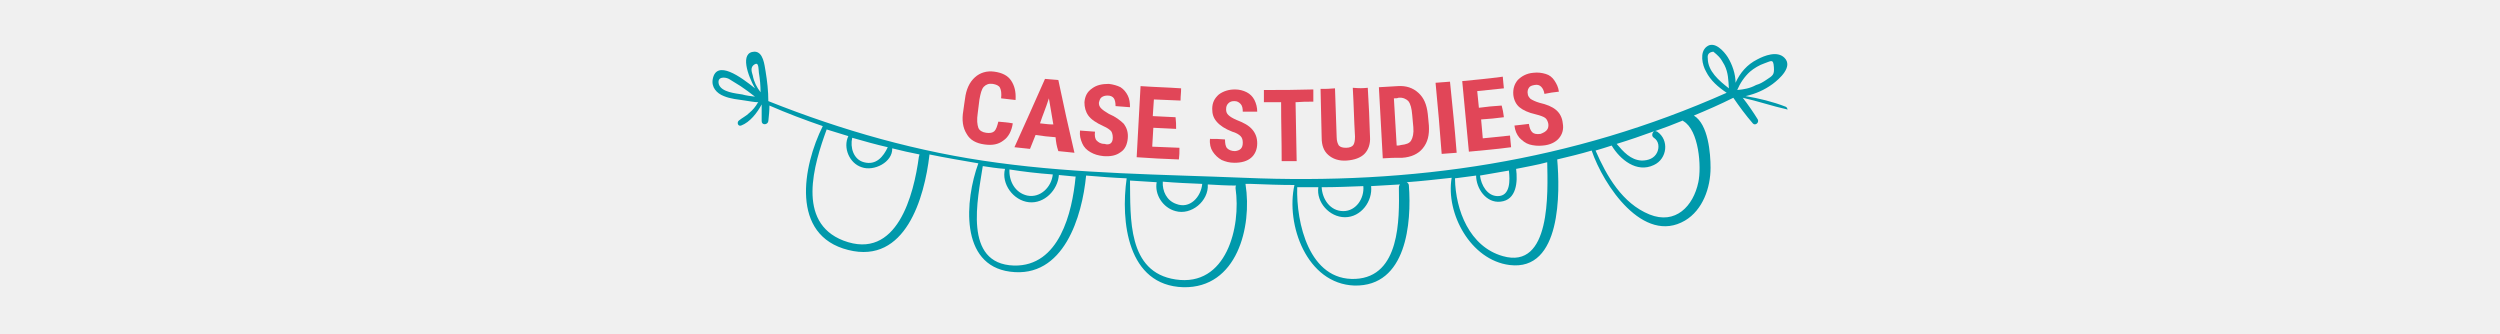
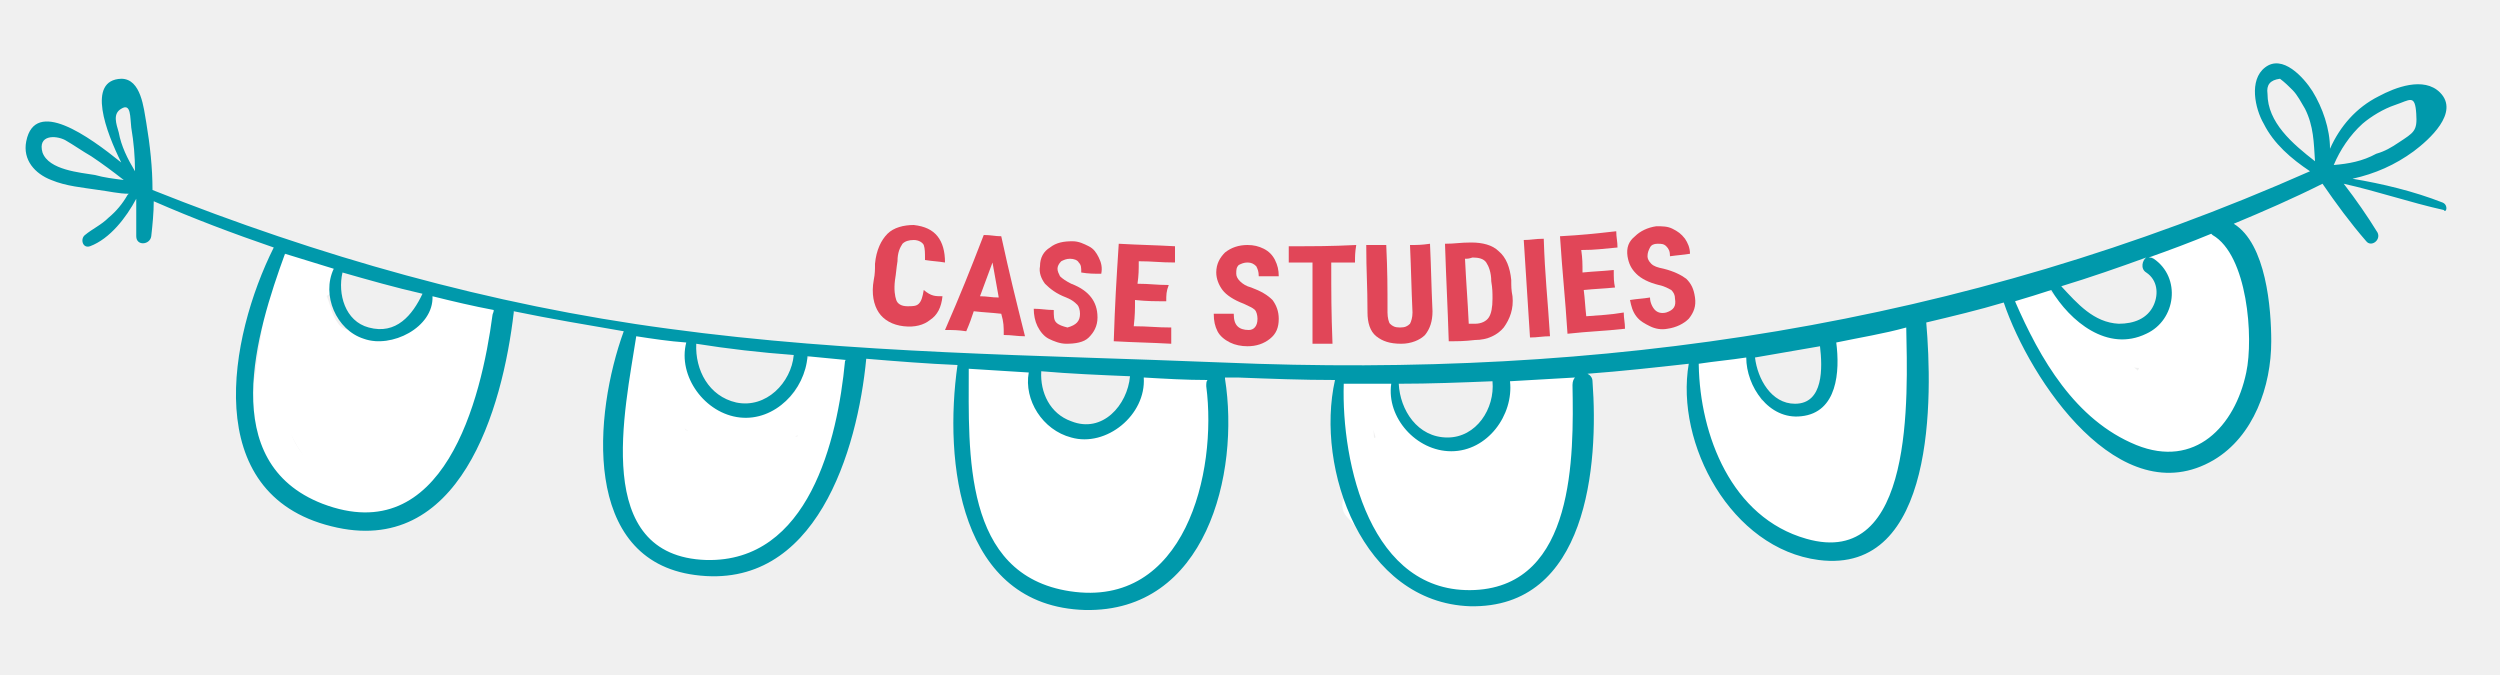
- <svg xmlns="http://www.w3.org/2000/svg" version="1.1" id="Layer_1" x="0px" y="0px" viewBox="0 0 450 60" style="enable-background:new 0 0 450 60;" xml:space="preserve">
+ <svg xmlns="http://www.w3.org/2000/svg" version="1.1" x="0px" y="0px" viewBox="0 0 200 54" style="enable-background:new 0 0 200 54;" xml:space="preserve">
  <style type="text/css">
- 	.st0{fill:#0099AB;}
- 	.st1{fill:#E14658;}
+ 	.st0{display:none;}
+ 	.st1{display:inline;fill:#D1D3D4;}
+ 	.st2{fill:#FFFFFF;}
+ 	.st3{fill:#0099AB;}
+ 	.st4{fill:#E14658;}
</style>
-   <path class="st0" d="M321.4,19.2c-2.3-0.9-4.8-1.5-7.2-1.9c1.8-0.4,3.4-1.1,4.9-2.2c1.2-0.9,3.7-3.1,2.1-4.7  c-1.3-1.3-3.6-0.4-4.9,0.3c-1.8,0.9-3.1,2.4-3.9,4.2c0-1.6-0.6-3.3-1.4-4.6c-0.7-1.1-2.4-3-3.8-1.9c-1.3,1-0.8,3.3-0.1,4.5  c0.8,1.6,2.2,2.8,3.7,3.8c-27.9,12.4-56.5,16.6-86.9,15.3c-14.7-0.6-29.6-0.7-44.3-2.7c-14.3-1.9-28-5.8-41.3-11.1  c0-1.8-0.2-3.6-0.5-5.4c-0.2-1.1-0.4-3.5-2-3.5c-2.7,0.1-1.2,4.3,0.1,6.6c-2.6-2.1-6.9-5.2-7.6-1.7c-0.3,1.5,0.7,2.6,2,3.1  c1.2,0.5,2.5,0.6,3.8,0.8c0.8,0.1,1.6,0.3,2.4,0.3c0,0-0.1,0.1-0.1,0.1c-0.4,0.7-0.9,1.3-1.5,1.8c-0.6,0.6-1.3,0.9-1.9,1.4  c-0.4,0.3-0.2,1.1,0.4,0.9c1.6-0.6,2.9-2.3,3.7-3.8c0,0,0-0.1,0-0.1c0,1,0,2.1,0,3.1c0,0.8,1.1,0.7,1.2,0c0.1-0.9,0.2-1.9,0.2-2.8  c3.2,1.4,6.4,2.6,9.6,3.7c-3.6,7.2-5.9,19.7,4.6,22.3c10.3,2.6,13.7-9.4,14.6-17.1c0,0,0,0,0-0.1c2.9,0.6,5.9,1.1,8.8,1.6  c-2.4,6.6-3.4,18.3,5.7,19.5c9.7,1.3,13-10,13.7-17.3c2.4,0.2,4.9,0.4,7.3,0.5c-1.1,7.7,0.1,19.3,10.2,19.6  c9.7,0.2,12.4-10.9,11.2-18.5c0,0,0,0,0-0.1c0.3,0,0.7,0,1,0c2.6,0.1,5.2,0.2,7.8,0.2c-1.6,7.1,2.2,17.8,10.8,18.1  c9.4,0.2,10.3-11.3,9.8-18c0-0.3-0.2-0.5-0.4-0.6c2.7-0.2,5.4-0.5,8.1-0.8c-1.1,6.4,3.4,14.8,10.4,15.7c9.4,1.2,9.1-13.2,8.6-19  c0,0,0,0,0,0c2.1-0.5,4.2-1,6.2-1.6c2.1,6.2,9.3,17,16.8,12.6c3.2-1.9,4.6-5.9,4.6-9.5c0-2.6-0.4-7.8-3-9.4c2.4-1,4.7-2,7.1-3.2  c0,0,0,0,0,0c1.1,1.6,2.2,3.1,3.5,4.6c0.4,0.5,1.2-0.1,0.9-0.7c-0.8-1.3-1.7-2.6-2.7-3.9c2.7,0.6,5.3,1.5,8,2.1  C321.7,20.1,321.9,19.4,321.4,19.2z M133.6,17c-1.2-0.2-3.7-0.4-4.2-1.8c-0.4-1.4,1-1.4,1.8-1c0.7,0.4,1.4,0.9,2.1,1.3  c0.9,0.6,1.7,1.2,2.6,1.9C135.1,17.3,134.3,17.2,133.6,17z M135.5,13.6c-0.2-0.7-0.5-1.5,0.3-2c0.8-0.5,0.7,0.7,0.8,1.5  c0.2,1.2,0.3,2.3,0.3,3.5C136.2,15.7,135.7,14.7,135.5,13.6z M153.4,24.8c2.1,0.6,4.2,1.2,6.4,1.7c-0.8,1.7-2.1,3.3-4.3,2.7  C153.6,28.7,153,26.5,153.4,24.8z M165.4,28.2c-0.9,6.8-3.9,18.8-13.6,15.1c-8.5-3.3-5.3-13.7-3-20c1.3,0.4,2.6,0.8,3.9,1.2  c-1,2.1,0.2,4.9,2.4,5.6c2.2,0.8,5.6-0.9,5.5-3.4c1.6,0.4,3.3,0.8,4.9,1.1C165.5,28,165.4,28.1,165.4,28.2z M189.5,31.4  c-0.2,2.2-2.2,4.3-4.6,3.8c-2.2-0.5-3.3-2.6-3.2-4.7C184.2,30.9,186.8,31.2,189.5,31.4z M193.6,31.9c-0.6,6.3-2.9,16.1-11.1,15.9  c-9.2-0.3-6.5-12-5.6-17.9c1.3,0.2,2.6,0.4,4,0.5c-0.7,2.7,1.5,5.7,4.3,6c2.8,0.3,5.2-2.2,5.4-4.9c1,0.1,2.1,0.2,3.1,0.3  C193.6,31.8,193.6,31.9,193.6,31.9z M216.4,33.1c-0.2,2.3-2.2,4.6-4.7,3.6c-1.7-0.6-2.5-2.3-2.4-4C211.6,32.9,214,33,216.4,33.1z   M211.6,50.3c-8.7-1.3-8.1-11.1-8.2-17.8c1.6,0.1,3.2,0.2,4.8,0.3c-0.4,2.2,1.1,4.6,3.4,5.2c2.8,0.8,6-1.8,5.8-4.8  c1.7,0.1,3.4,0.2,5.1,0.2c-0.1,0.1-0.1,0.3-0.1,0.5C223.4,40.8,220.8,51.7,211.6,50.3z M245.4,33.5c0.2,2.2-1.3,4.5-3.6,4.5  c-2.4,0-3.8-2.2-3.9-4.3C240.4,33.7,242.9,33.6,245.4,33.5z M244,50.2c-8.4,0.4-10.7-10.2-10.5-16.5c1.3,0,2.5,0,3.8,0  c-0.4,2.7,2,5.4,4.8,5.4c2.9,0,5-2.9,4.7-5.6c1.7-0.1,3.5-0.2,5.2-0.3c-0.1,0.1-0.2,0.3-0.2,0.6C251.9,39.5,252,49.8,244,50.2z   M271.6,30.7c0.2,1.7,0.3,4.6-2,4.6c-1.9,0-3-2-3.2-3.7C268.1,31.3,269.9,31,271.6,30.7z M270.5,46.1c-6-1.7-8.5-8.3-8.6-13.9  c0,0,0-0.1,0-0.1c1.3-0.2,2.5-0.3,3.8-0.5c0,2.3,1.8,5,4.4,4.7c2.9-0.3,3.1-3.6,2.8-5.9c1.9-0.4,3.8-0.7,5.6-1.2  C278.6,34.6,279.2,48.6,270.5,46.1z M297.7,24.8c0.9,0.6,1,1.7,0.6,2.6c-0.5,1.1-1.6,1.5-2.8,1.5c-2-0.1-3.3-1.6-4.5-3  c2.3-0.7,4.6-1.5,6.8-2.3C297.4,23.8,297.2,24.5,297.7,24.8z M305.7,32.8c-0.9,4.3-4.1,7.7-8.8,5.8c-4.9-2-7.7-6.9-9.7-11.5  c1-0.3,2-0.6,2.9-0.9c1.5,2.5,4.5,5,7.6,3.5c2.4-1.1,2.8-4.5,0.6-6c-0.2-0.1-0.3-0.1-0.4-0.1c1.7-0.6,3.3-1.2,5-1.9  c0,0,0.1,0.1,0.1,0.1C305.8,23.4,306.3,30,305.7,32.8z M307.4,10.5c-0.1-0.7,0.2-1.1,1-1.2c0.4,0.3,0.7,0.6,1,0.9  c0.4,0.4,0.7,1,1,1.5c0.7,1.4,0.7,2.7,0.8,4.2C309.4,14.5,307.4,12.8,307.4,10.5z M312.7,16.2c0.5-1.2,1.3-2.4,2.3-3.3  c0.7-0.6,1.7-1.2,2.6-1.5c1.2-0.4,1.6-0.9,1.7,0.7c0.1,1.4-0.2,1.5-1.4,2.3c-0.6,0.4-1.1,0.7-1.8,0.9  C315,15.9,313.9,16.1,312.7,16.2z" />
-   <g>
-     <g>
-       <path class="st1" d="M182.3,22.2c-0.2,1.4-0.8,2.5-1.7,3.1c-0.9,0.7-2,0.9-3.4,0.7c-1.5-0.2-2.6-0.8-3.2-1.9    c-0.7-1.1-0.9-2.5-0.6-4.2c0.1-0.9,0.2-1.3,0.3-2.1c0.2-1.7,0.8-3,1.8-3.9c0.9-0.8,2.1-1.2,3.5-1c1.4,0.2,2.4,0.7,3,1.6    c0.6,0.9,0.9,2,0.8,3.5c-1-0.1-1.6-0.2-2.6-0.3c0.1-0.9,0-1.5-0.2-1.9c-0.2-0.4-0.7-0.6-1.3-0.7c-0.7-0.1-1.2,0.1-1.6,0.5    c-0.4,0.4-0.6,1.2-0.8,2.3c-0.1,1-0.2,1.4-0.3,2.4c-0.2,1.3-0.1,2.1,0.1,2.7c0.2,0.5,0.7,0.8,1.4,0.9c0.7,0.1,1.2,0,1.5-0.3    c0.3-0.3,0.5-0.9,0.7-1.7C180.7,22,181.2,22,182.3,22.2z" />
-       <path class="st1" d="M190,24.7c-1.4-0.1-2.2-0.2-3.6-0.4c-0.4,1-0.6,1.5-1,2.5c-1.1-0.1-1.7-0.2-2.8-0.3c2.2-4.9,3.3-7.3,5.5-12.3    c0.9,0.1,1.4,0.1,2.4,0.2c1.1,5.3,1.7,7.9,2.9,13.1c-1.1-0.1-1.7-0.2-2.9-0.3C190.2,26.3,190.1,25.7,190,24.7z M187.2,22.2    c1,0.1,1.5,0.2,2.4,0.2c-0.3-1.9-0.5-2.8-0.8-4.7C188.2,19.6,187.8,20.4,187.2,22.2z" />
-       <path class="st1" d="M200.3,24.8c0-0.5-0.1-0.9-0.3-1.2c-0.3-0.3-0.7-0.6-1.4-0.9c-1.3-0.6-2.2-1.2-2.7-1.9    c-0.5-0.7-0.7-1.5-0.7-2.4c0.1-1.1,0.5-1.9,1.4-2.5c0.8-0.6,1.8-0.8,3-0.8c0.8,0.1,1.5,0.3,2.1,0.6c0.6,0.4,1,0.9,1.3,1.5    c0.3,0.6,0.4,1.3,0.4,2.1c-1-0.1-1.6-0.1-2.6-0.2c0-0.6-0.1-1.1-0.3-1.4c-0.2-0.3-0.6-0.5-1.1-0.5c-0.5,0-0.8,0.1-1.1,0.3    c-0.3,0.2-0.4,0.6-0.5,1c0,0.4,0.1,0.7,0.4,1c0.3,0.3,0.7,0.6,1.4,1c1.2,0.5,2.1,1.2,2.7,1.8c0.5,0.7,0.8,1.5,0.7,2.6    c-0.1,1.1-0.5,2-1.3,2.5c-0.8,0.6-1.8,0.8-3.1,0.7c-0.9-0.1-1.6-0.3-2.3-0.7s-1.2-0.9-1.5-1.6c-0.3-0.7-0.5-1.4-0.4-2.3    c1.1,0.1,1.6,0.1,2.7,0.2c-0.1,0.7,0,1.3,0.3,1.6s0.7,0.6,1.4,0.6C199.8,26.2,200.3,25.7,200.3,24.8z" />
-       <path class="st1" d="M211.7,23.2c-1.6-0.1-2.5-0.1-4.1-0.2c-0.1,1.4-0.1,2-0.2,3.4c2,0.1,2.9,0.1,4.9,0.2c0,0.9,0,1.3-0.1,2.1    c-3-0.1-4.6-0.2-7.6-0.4c0.3-5.1,0.4-7.7,0.7-12.8c2.9,0.2,4.4,0.2,7.3,0.4c0,0.9-0.1,1.3-0.1,2.2c-1.9-0.1-2.9-0.1-4.8-0.2    c-0.1,1.2-0.1,1.8-0.2,3c1.6,0.1,2.5,0.1,4.1,0.2C211.7,22,211.7,22.4,211.7,23.2z" />
-       <path class="st1" d="M223.7,25.7c0-0.5-0.1-0.9-0.4-1.2c-0.3-0.3-0.8-0.6-1.5-0.8c-1.3-0.5-2.2-1.1-2.8-1.8    c-0.6-0.7-0.8-1.4-0.8-2.3c0-1.1,0.4-1.9,1.2-2.6c0.8-0.6,1.8-0.9,2.9-0.9c0.8,0,1.5,0.2,2.1,0.5c0.6,0.3,1.1,0.8,1.4,1.4    c0.3,0.6,0.5,1.3,0.5,2.1c-1,0-1.6,0-2.6,0c0-0.6-0.1-1.1-0.4-1.4c-0.3-0.3-0.6-0.5-1.1-0.5c-0.5,0-0.8,0.1-1.1,0.4    c-0.3,0.3-0.4,0.6-0.4,1.1c0,0.4,0.1,0.7,0.4,1c0.3,0.3,0.8,0.6,1.5,0.9c1.3,0.5,2.2,1,2.8,1.7c0.6,0.7,0.9,1.5,0.9,2.5    c0,1.1-0.4,2-1.1,2.6c-0.7,0.6-1.7,0.9-3,0.9c-0.9,0-1.6-0.2-2.3-0.5c-0.7-0.4-1.2-0.9-1.6-1.5c-0.4-0.6-0.6-1.4-0.5-2.3    c1.1,0,1.6,0,2.7,0.1c0,0.7,0.1,1.3,0.4,1.6c0.3,0.3,0.8,0.5,1.4,0.5C223.2,27.1,223.7,26.7,223.7,25.7z" />
-       <path class="st1" d="M236.4,18.3c-1.3,0-1.9,0-3.2,0.1c0.1,4.3,0.1,6.4,0.2,10.6c-1.1,0-1.6,0-2.7,0c0-4.3-0.1-6.4-0.1-10.6    c-1.3,0-1.9,0-3.1,0c0-0.9,0-1.3,0-2.2c3.6,0,5.3,0,8.9-0.1C236.4,17,236.4,17.5,236.4,18.3z" />
-       <path class="st1" d="M246.2,15.8c0.2,3.5,0.3,5.3,0.4,8.8c0.1,1.3-0.3,2.4-1,3.1s-1.8,1.1-3.2,1.2c-1.4,0.1-2.5-0.3-3.3-1    c-0.8-0.7-1.2-1.7-1.2-3.1c-0.1-3.5-0.1-5.3-0.2-8.8c1,0,1.6,0,2.6-0.1c0.1,3.5,0.2,5.3,0.3,8.8c0,0.7,0.2,1.2,0.4,1.5    c0.3,0.3,0.7,0.4,1.3,0.4c0.6,0,1.1-0.2,1.3-0.5c0.2-0.3,0.3-0.8,0.3-1.5c-0.2-3.5-0.2-5.3-0.4-8.8    C244.7,15.9,245.2,15.9,246.2,15.8z" />
-       <path class="st1" d="M248.9,28.5c-0.3-5.1-0.4-7.7-0.7-12.8c1.4-0.1,2-0.1,3.4-0.2c1.5-0.1,2.7,0.3,3.7,1.2c1,0.9,1.5,2.1,1.7,3.8    c0.1,0.8,0.1,1.2,0.2,2.1c0.1,1.7-0.2,3-1.1,4.1c-0.8,1-2.1,1.6-3.7,1.7C251,28.4,250.3,28.4,248.9,28.5z M250.9,17.7    c0.2,3.4,0.3,5.1,0.5,8.5c0.3,0,0.5,0,0.8-0.1c0.9-0.1,1.5-0.3,1.8-0.8c0.3-0.5,0.5-1.3,0.4-2.4c-0.1-0.9-0.1-1.3-0.2-2.2    c-0.1-1.2-0.3-2-0.7-2.5c-0.4-0.4-1-0.7-1.8-0.6C251.5,17.7,251.3,17.7,250.9,17.7z" />
-       <path class="st1" d="M262.2,27.5c-1.1,0.1-1.6,0.1-2.7,0.2c-0.4-5.1-0.6-7.7-1.1-12.8c1-0.1,1.6-0.1,2.6-0.2    C261.5,19.8,261.8,22.4,262.2,27.5z" />
-       <path class="st1" d="M270.7,21.1c-1.6,0.2-2.5,0.3-4.1,0.4c0.1,1.3,0.2,2,0.3,3.4c2-0.2,2.9-0.3,4.9-0.5c0.1,0.9,0.1,1.3,0.2,2.1    c-3,0.4-4.6,0.5-7.6,0.8c-0.5-5.1-0.7-7.6-1.2-12.7c2.9-0.3,4.4-0.4,7.3-0.8c0.1,0.9,0.1,1.3,0.2,2.1c-1.9,0.2-2.9,0.3-4.8,0.5    c0.1,1.2,0.2,1.8,0.3,3c1.6-0.2,2.4-0.3,4.1-0.4C270.5,19.8,270.6,20.2,270.7,21.1z" />
-       <path class="st1" d="M278.7,22.3c-0.1-0.5-0.3-0.9-0.6-1.1s-0.8-0.4-1.6-0.6c-1.4-0.3-2.4-0.8-3-1.3s-1-1.3-1.1-2.2    c-0.1-1.1,0.2-2,0.8-2.7c0.7-0.7,1.6-1.2,2.8-1.3c0.8-0.1,1.5,0,2.2,0.2c0.7,0.2,1.2,0.6,1.6,1.2s0.7,1.2,0.8,2    c-1,0.1-1.6,0.2-2.6,0.4c-0.1-0.6-0.3-1-0.6-1.3c-0.3-0.3-0.7-0.4-1.2-0.3c-0.5,0.1-0.8,0.2-1,0.5s-0.3,0.7-0.2,1.1    c0,0.3,0.2,0.6,0.5,0.9c0.3,0.2,0.9,0.5,1.6,0.7c1.3,0.3,2.3,0.7,3,1.3c0.7,0.6,1.1,1.4,1.2,2.4c0.2,1.1-0.1,2-0.7,2.7    s-1.6,1.2-2.9,1.3c-0.9,0.1-1.7,0-2.4-0.2s-1.3-0.7-1.8-1.2c-0.5-0.6-0.8-1.3-0.9-2.2c1.1-0.1,1.6-0.2,2.6-0.3    c0.1,0.7,0.3,1.2,0.6,1.5s0.8,0.4,1.5,0.3C278.4,23.7,278.8,23.2,278.7,22.3z" />
+   <g id="Layer_2" class="st0">
+     <rect class="st1" width="200" height="54" />
+   </g>
+   <g id="Layer_3">
+     <g>
+       <g>
+         <path class="st2" d="M25.3,32.2c0.1,0,0.2,0,0.4,0c0.8,0,1.5-0.7,1.5-1.5c0-0.8-0.7-1.5-1.5-1.5c-0.1,0-0.2,0-0.4,0     c-0.8,0-1.5,0.7-1.5,1.5C23.8,31.5,24.5,32.2,25.3,32.2L25.3,32.2z" />
+       </g>
+     </g>
+     <g>
+       <g>
+         <path class="st2" d="M23.1,23.1c0.7,0.1,1.4,0.3,2,0.6c0.7,0.3,1.7-0.3,1.8-1c0.2-0.8-0.3-1.6-1-1.8c-0.7-0.2-1.3-0.4-2-0.6     c-0.8-0.2-1.7,0.2-1.8,1C21.9,22,22.3,22.9,23.1,23.1L23.1,23.1z" />
+       </g>
+     </g>
+     <g>
+       <g>
+         <path class="st2" d="M25.5,23.8c1.9,0,1.9-3,0-3C23.6,20.8,23.6,23.8,25.5,23.8L25.5,23.8z" />
+       </g>
+     </g>
+     <g>
+       <g>
+         <path class="st2" d="M21.1,23.2c0.3,2.7-0.8,5.3-0.7,8c0.1,1.9,3.1,1.9,3,0c-0.1-2.7,1-5.3,0.7-8C23.9,21.3,20.9,21.3,21.1,23.2     L21.1,23.2z" />
+       </g>
+     </g>
+     <g>
+       <g>
+         <path class="st2" d="M23.3,24.7c0.4,0.5,0.4,1.1,0.6,1.6c0.3,0.7,0.6,1.3,1.1,1.8c0.5,0.5,1,0.8,1.6,1.1c0.6,0.2,1.2,0.2,1.8,0.4     c1.8,0.6,2.6-2.3,0.8-2.9c-0.8-0.3-1.7-0.1-2.2-0.9c-0.6-0.8-0.6-1.9-1.2-2.7c-0.5-0.6-1.3-1-2.1-0.5C23.2,23,22.8,24,23.3,24.7     L23.3,24.7z" />
+       </g>
+     </g>
+     <g>
+       <g>
+         <path class="st2" d="M35.3,26.1c-0.2,0-0.3-0.2-0.1,0c0.3,0.3,0,0,0.2,0.1c0.3,0.2,0.5,0.4,0.8,0.6c0.6,0.4,1.3,0.5,2.1,0.6     c0.8,0.1,1.5-0.7,1.5-1.5c0-0.9-0.7-1.4-1.5-1.5c-0.4,0-0.7-0.3-1-0.5c-0.6-0.5-1.2-0.8-2-0.9c-0.8-0.1-1.5,0.8-1.5,1.5     C33.8,25.5,34.5,26,35.3,26.1L35.3,26.1z" />
+       </g>
+     </g>
+     <g>
+       <g>
+         <path class="st2" d="M37.1,25.8c0,2.5-1.5,5.2-2.3,7.5c-0.6,1.8,2.3,2.6,2.9,0.8c0.9-2.6,2.4-5.5,2.4-8.3     C40.1,23.9,37.1,23.9,37.1,25.8L37.1,25.8z" />
+       </g>
+     </g>
+     <g>
+       <g>
+         <path class="st2" d="M34.8,33.9c0,2-2.8,3.8-4.4,4.3c-1.6,0.4-3.1,0.5-4.5-0.4c-3.5-2.2-4-6.5-0.8-9.1c1.5-1.2-0.6-3.3-2.1-2.1     c-5.2,4.2-3.3,11.3,2.1,14.3c4.6,2.6,12.7-1.4,12.8-6.9C37.9,31.9,34.9,31.9,34.8,33.9L34.8,33.9z" />
+       </g>
+     </g>
+     <g>
+       <g>
+         <path class="st2" d="M24.4,29.8c1.2,0.8,2.4,1.7,3.8,2.1c1.5,0.4,3.1,0.2,4.6-0.2c1.9-0.5,1.1-3.4-0.8-2.9     c-2.5,0.6-4.1-0.1-6.2-1.6C24.3,26.1,22.8,28.7,24.4,29.8L24.4,29.8z" />
+       </g>
+     </g>
+     <g>
+       <g>
+         <path class="st2" d="M30.1,30.3c2.4,0,4.3-1.3,6.1-2.8c0.6-0.5,0.5-1.6,0-2.1c-0.6-0.6-1.5-0.5-2.1,0c-1.2,1-2.4,1.9-3.9,1.9     C28.2,27.3,28.2,30.3,30.1,30.3L30.1,30.3z" />
+       </g>
+     </g>
+     <g>
+       <g>
+         <path class="st2" d="M35.3,26c-1.1,1.3-1.5,2.7-2.1,4.2c-0.8,1.9-1.9,3.8-2.8,5.6c-0.9,1.7,1.7,3.2,2.6,1.5     c0.8-1.6,1.7-3.1,2.5-4.7c0.7-1.4,1-3.3,2.1-4.5C38.7,26.6,36.6,24.5,35.3,26L35.3,26z" />
+       </g>
+     </g>
+     <g>
+       <g>
+         <path class="st2" d="M34.2,32.7c-2.5,0.6-4-1.2-6.2-2.2c-1.4-0.6-3.3-1.1-4.7-0.8c-0.7,0.2-1.1,0.8-1.1,1.4     c-0.1,1.5,1.1,3.9,1.9,5.1c0.9,1.5,2.4,2.4,4.1,2.6c3.1,0.3,8.4-3.2,5.8-6.7c-1.3-1.7-2.9-1.1-4.6-0.7c-1.5,0.3-4-1-4.7,1     c-0.6,1.6,0.9,2.5,2.1,3.2c0.8,0.4,1.7,1.2,2.7,1.3c1.1,0.1,2.2-0.4,3.4-0.3c1.9,0.1,1.9-2.9,0-3c-0.9,0-2,0.4-2.9,0.3     c-0.8-0.1-2.3-1-2.8-1.6c0.1,0.4,0.3,0.7,0.4,1.1c0-0.1,0-0.2,0-0.3c-0.1,0.4-0.3,0.7-0.4,1.1c0.1-0.1,0.1-0.2,0.2-0.2     c-0.4,0.1-0.7,0.3-1.1,0.4c1.1,0.1,2.1,0.4,3.2,0.3c0.2,0,1.5-0.4,1.5-0.3c0.7,0.4-0.7,1.2-1,1.3c-1.4,0.6-2.7,0.2-3.5-1.1     c-0.3-0.6-1.3-2.7-1.3-3.3c-0.4,0.5-0.7,1-1.1,1.4c2.1-0.5,4.3,1.8,6.1,2.6c1.6,0.7,3.2,0.8,4.8,0.4C36.8,35.1,36,32.2,34.2,32.7     L34.2,32.7z" />
+       </g>
+     </g>
+     <g>
+       <g>
+         <path class="st2" d="M51.4,29.3c0.7-0.1,1.4,0,2,0c0.8,0.1,1.7-0.2,1.8-1c0.2-0.7-0.2-1.7-1-1.8c-0.9-0.1-1.8-0.2-2.8-0.1     c-0.8,0.1-1.5,0.6-1.5,1.5C49.9,28.5,50.6,29.3,51.4,29.3L51.4,29.3z" />
+       </g>
+     </g>
+     <g>
+       <g>
+         <path class="st2" d="M52.3,28.2c-0.4,4.3,2.1,6.8,6.2,7.6c4,0.8,7.8-1.8,8.5-5.9c-0.7,0.3-1.5,0.6-2.2,0.9     c0.3,0.2,0.6,0.4,0.8,0.6c0.8,0.6,2,0,2.2-0.9c0.1-0.2,0.1-0.4,0.2-0.6c-1-0.1-2-0.3-2.9-0.4c0.1,1.4-0.6,2.9-1,4.2     c-0.3,0.8-0.5,2.7-1.1,3.3c0.8,0.1,1.6,0.2,2.4,0.3c0,0,0-0.1,0-0.1c-0.2,0.7-0.4,1.4-0.5,2.1c0,0,0.1,0,0.1,0     c1.8-0.8,0.2-3.4-1.5-2.6c0,0-0.1,0-0.1,0c-0.8,0.4-0.8,1.4-0.5,2.1c0,0,0,0.1,0,0.1c0.4,0.9,1.7,0.9,2.4,0.3     c1-1.1,1.2-2.8,1.7-4.2c0.6-1.7,1.5-3.6,1.3-5.4c-0.2-1.6-2.4-2.1-2.9-0.4c-0.1,0.2-0.1,0.4-0.2,0.6c0.7-0.3,1.5-0.6,2.2-0.9     c-0.3-0.2-0.6-0.4-0.8-0.6c-0.7-0.5-2.1,0-2.2,0.9c-0.4,2.8-2.8,4.4-5.5,3.6c-0.7-0.2-1.7-0.6-2.3-1c-1.3-0.9-1.1-2.1-1-3.5     C55.5,26.3,52.5,26.3,52.3,28.2L52.3,28.2z" />
+       </g>
+     </g>
+     <g>
+       <g>
+         <path class="st2" d="M62.3,38.1c-0.9,3.5-5.1,6.3-8.2,3.5c-2.7-2.4-2.1-8.3-1.2-11.4c0.6-1.9-2.3-2.6-2.9-0.8     c-1.5,5.1-1.5,13.3,4.3,15.8c4.7,2,9.7-1.7,10.9-6.3C65.7,37,62.8,36.2,62.3,38.1L62.3,38.1z" />
+       </g>
+     </g>
+     <g>
+       <g>
+         <path class="st2" d="M50,30.3c0.4,1.9,1.3,3.6,2.2,5.3c0.9,1.6,3.5,4.7,3.2,6.6c0.9-0.1,1.8-0.2,2.7-0.4     c-0.6-0.8-1.2-1.2-1.9-1.8c-1.3-1-1.8-2.4-1.7-4.1c-0.2,0.4-0.5,0.9-0.7,1.3c0.6-0.4,3.9,0.4,4.5,0.5c1.7,0.1,3.5,0.2,5.2,0.1     c-0.3-0.9-0.5-1.9-0.8-2.8c-1,0.5-1.8,1.3-2.5,2.2c-0.4,0.5-0.7,1.1-1.1,1.7c-0.3,0.4-1.1,1.2-0.9,1.1c0.5,0.1,1,0.3,1.5,0.4     c-0.6-0.5-1-3-1.2-3.7c-0.7,0.6-1.5,1.1-2.2,1.7c0.8,0.4,1.6,0.9,2.5,1.3c1.7,0.9,3.2-1.7,1.5-2.6c-0.8-0.4-1.6-0.9-2.5-1.3     c-1.1-0.6-2.6,0.4-2.2,1.7c0.5,1.6,1,5.9,3.5,5.5c2.4-0.4,3.1-4.2,5.2-5.3c1.3-0.7,0.7-2.8-0.8-2.8c-2.7,0.1-5.4,0-8.1-0.4     c-1.3-0.2-2.9-0.6-3.7,0.8c-0.7,1.2-0.1,3.4,0.4,4.5c0.7,1.9,2.4,2.2,3.5,3.7c0.7,0.9,2.5,1,2.7-0.4c0.4-2.3-0.6-3.9-1.8-5.9     c-1.4-2.4-3-4.8-3.6-7.5C52.5,27.6,49.6,28.4,50,30.3L50,30.3z" />
+       </g>
+     </g>
+     <g>
+       <g>
+         <path class="st2" d="M78.5,31.9c0.8-0.1,1.5,0,2.2,0.1c-0.3-0.3-0.7-0.7-1-1c0.5,2.7,2.9,6,5.8,6.5c1.9,0.3,2.7-2.6,0.8-2.9     c-1.9-0.3-3.3-2.7-3.7-4.4c-0.1-0.5-0.6-1-1-1c-1-0.2-2-0.3-3-0.2C76.5,29,76.5,32,78.5,31.9L78.5,31.9z" />
+       </g>
+     </g>
+     <g>
+       <g>
+         <path class="st2" d="M85.7,37.1c3.8,0.3,7.3-1.8,8-5.6c-0.3,0.3-0.7,0.7-1,1c0.7-0.2,2.1-0.1,2.7,0.1c-0.3-0.3-0.7-0.7-1-1     c0.4,1.4,0,3.4,0,4.8c0,1.9,3,1.9,3,0c0-1.3,0-2.7,0-4c0-0.8,0-1.6-0.5-2.2c-1-1-3.8-0.9-5-0.5c-0.5,0.1-1,0.5-1,1     c-0.5,2.6-2.5,3.6-5.1,3.4C83.8,33.9,83.8,36.9,85.7,37.1L85.7,37.1z" />
+       </g>
+     </g>
+     <g>
+       <g>
+         <path class="st2" d="M94.1,36.5c0.2,4.7-4,10.9-9.2,8.2c-4.1-2.1-5.2-8-4.5-12.2c0.3-1.9-2.6-2.7-2.9-0.8c-1,6,1,15.1,8,16.4     c6.8,1.3,11.9-5.2,11.6-11.6C97.1,34.6,94.1,34.6,94.1,36.5L94.1,36.5z" />
+       </g>
+     </g>
+     <g>
+       <g>
+         <path class="st2" d="M77.5,33.1c3.3,5,4.7,12.5,12,12.2c2.5-0.1,3.4-1.6,4.2-3.7c1-2.7,3.2-6.2,2.3-9.2c-0.2-0.7-0.8-1-1.4-1.1     c-1.5-0.2-2.4,1.4-3.6,2.1c-2.3,1.3-4.8,2.2-7.4,2.5c-1.4,0.1-3.2-0.1-4.1,1.2c-0.9,1.2-0.4,3.5,0.2,4.7c1.2,2.7,5,6,8.1,5.2     c4.1-1,4.8-7.1,5.3-10.5c0.2-1.3-0.9-2.3-2.2-1.7c-1.6,0.7-2.5,2-4.3,2.3c-1.3,0.2-2.7-0.1-4.1,0.2c-0.6,0.2-1.1,0.8-1.1,1.4     c0,2.6,7,5.1,9,3.8c0.4-0.3,0.8-0.8,0.7-1.3c-0.2-1.6-1.6-2.4-3-3c-1.7-0.8-3.3,1.8-1.5,2.6c0.1,0.1,1.5,1,1.5,0.4     c0.2-0.4,0.5-0.9,0.7-1.3c-0.4,0.2-4.5-2.1-4.5-1.2c-0.4,0.5-0.7,1-1.1,1.4c1.7-0.4,3.4,0.1,5.2-0.5c1.6-0.5,2.5-1.7,3.9-2.4     c-0.7-0.6-1.5-1.1-2.2-1.7c-0.2,1.5-0.5,3-0.9,4.5c-0.4,1.6-1.3,3.9-3.5,3.7c-0.9-0.1-4.6-3.9-3.7-4.7c0.6-0.6,2.1-0.3,2.8-0.4     c1.9-0.2,3.7-1,5.5-1.8c1-0.4,2-0.9,2.9-1.5c0.3-0.3,0.7-0.5,1-0.8c0.8-0.7,0.9-0.8,0.3-0.4c-0.5-0.4-1-0.7-1.4-1.1     c0.6,1.8-1.2,4.5-1.8,6.1c-0.8,2.1-1.3,3.6-4,2.9c-2.3-0.7-3.1-3-4-4.9c-0.9-2-2-3.8-3.2-5.6C79,30,76.4,31.5,77.5,33.1     L77.5,33.1z" />
+       </g>
+     </g>
+     <g>
+       <g>
+         <path class="st2" d="M106.9,31.7c-0.1,1.5-0.1,2.9,0.1,4.4c0,0.4,0.7,3.3,0.8,3.2c-0.5,0.6-0.6,1.5,0,2.1     c1.8,1.9,2.6,4.2,5.3,5.1c1.8,0.6,2.6-2.3,0.8-2.9c-1.8-0.6-2.7-3-4-4.4c0,0.7,0,1.4,0,2.1c0.8-1,0.7-1.6,0.5-2.9     c-0.4-2.3-0.7-4.4-0.5-6.8C110,29.8,107,29.8,106.9,31.7L106.9,31.7z" />
+       </g>
+     </g>
+     <g>
+       <g>
+         <path class="st2" d="M113,46.4c2,0.6,4.5,1.3,6.6,0.9c1.9-0.4,2.8-1.9,3.9-3.3c2.7-3.6,3.6-8.5,3.4-13c-0.1-1.9-3.1-1.9-3,0     c0.1,3-0.3,7.2-1.8,9.9c-0.5,0.9-1.5,2.5-2.3,3c-1.6,1.1-4.4,0.1-6-0.4C111.9,42.9,111.1,45.8,113,46.4L113,46.4z" />
+       </g>
+     </g>
+     <g>
+       <g>
+         <path class="st2" d="M121.8,41.6c-0.1,1.3-0.6,2.5-1.5,3.4c-1.3,1.4,0.8,3.6,2.1,2.1c1.4-1.6,2.2-3.4,2.3-5.5     C124.9,39.7,121.9,39.7,121.8,41.6L121.8,41.6z" />
+       </g>
+     </g>
+     <g>
+       <g>
+         <path class="st2" d="M124.1,29.3c-0.9,0-1.8-0.1-2.7,0.1c-0.9,0.2-1.2,0.8-1.3,1.7c-0.1,0.7-0.4,1.1-0.8,1.7     c-0.4,0.7-0.6,1.4-0.6,2.2c-0.1,0.8,0.7,1.5,1.5,1.5c0.9,0,1.4-0.7,1.5-1.5c0.1-0.7,0.5-1.1,0.8-1.7c0.4-0.7,0.5-1.5,0.6-2.3     c-0.1,0.3-0.1,0.5-0.2,0.8c0,0,0-0.1,0.1-0.1c-0.3,0.2-0.6,0.5-0.9,0.7c0.6-0.1,1.5,0,2.1,0C126,32.3,126,29.3,124.1,29.3     L124.1,29.3z" />
+       </g>
+     </g>
+     <g>
+       <g>
+         <path class="st2" d="M119.1,33.7c-0.9,0.7-1.4,1.3-2.5,1.6c-0.8,0.3-2.4,1.1-2.9,0.1c-0.6,0.7-1.1,1.5-1.7,2.2     c0.8,0.2,1.4,0.4,2.1,0.9c0.1-0.9,0.2-1.8,0.4-2.7c-0.5,0.1-1.7-1.3-2.1-1.6c-1.6-1.1-3.1,1.5-1.5,2.6c1.5,1.1,2.3,2.4,4.4,1.9     c1.3-0.3,1.4-2.1,0.4-2.7c-0.9-0.6-1.8-0.9-2.8-1.2c-1.3-0.3-2.3,1-1.7,2.2c1,1.8,2.8,2.3,4.8,1.8c1-0.3,2-0.6,2.9-1     c1-0.4,1.6-1.2,2.4-1.9C122.7,34.6,120.5,32.5,119.1,33.7L119.1,33.7z" />
+       </g>
+     </g>
+     <g>
+       <g>
+         <path class="st2" d="M113,35c-0.2-0.7-0.3-1.5-0.6-2.1c-0.3-0.6-0.6-0.9-0.7-1.6c-0.1-0.8-1.1-1.2-1.8-1c-0.9,0.2-1.2,1-1,1.8     c0.1,0.7,0.4,1.4,0.8,2c0.3,0.5,0.4,1.1,0.5,1.7c0.2,0.8,1.1,1.3,1.8,1C112.8,36.6,113.2,35.8,113,35L113,35z" />
+       </g>
+     </g>
+     <g>
+       <g>
+         <path class="st2" d="M109,36.4c0.3,3.7,2.4,8,6.2,9.2c3.9,1.2,8.3-4.6,9.6-7.7c0.7-1.8,3-8.1-1.4-7.3c-3.1,0.6-6.4,14.4-9.7,7.9     c-0.3,0.7-0.6,1.5-0.9,2.2c0.5-0.1,1.5,0.5,2,0.6c0.7,0.2,1.5,0.2,2.2,0.1c1-0.2,2-0.7,2.5-1.6c0.9-1.9-0.4-3.7-2.4-3.7     c-1.9,0.1-1.9,3.1,0,3c-0.8-0.6-1.7-1-2.7-1.1c-0.2-0.1-0.4-0.2-0.7-0.2c-0.7-0.1-1-0.1-1.7,0c-1,0.2-1.3,1.4-0.9,2.2     c1.2,2.3,3,4.4,5.7,3.3c2.6-1,4.2-3.9,5.4-6.2c0.4-0.7,1-1.5,1.2-2.3c0.7-0.7,0.6-1.2-0.3-1.6c-0.1,0.3-0.2,0.6-0.2,0.9     c-1.1,1.9-1.2,4-2.8,5.7c-1.7,1.8-3.5,3.7-5.7,1.6c-1.4-1.4-2.2-3.2-2.4-5.1C111.8,34.5,108.8,34.5,109,36.4L109,36.4z" />
+       </g>
+     </g>
+     <g>
+       <g>
+         <path class="st2" d="M137.2,29.5c0.3,3,1.2,5.8,4.3,6.9c1.2,0.4,2.4-1.1,1.7-2.2c-0.4-0.6-0.8-1.1-1.3-1.7     c-0.6,0.8-1.2,1.6-1.8,2.4c2.3,1.6,4.4,1.7,6.7,0c2.3-1.6,2.3-4,2.8-6.5c0.3-1.9-2.6-2.7-2.9-0.8c-0.2,1.3-0.2,3.2-0.9,4.2     c-1,1.7-2.7,1.5-4.1,0.5c-1.4-1-3,1.2-1.8,2.4c0.3,0.3,0.6,0.6,0.8,1c0.6-0.7,1.1-1.5,1.7-2.2c-1.6-0.6-1.9-2.5-2.1-4     C140,27.6,137,27.6,137.2,29.5L137.2,29.5z" />
+       </g>
+     </g>
+     <g>
+       <g>
+         <path class="st2" d="M147.8,29.4c1.5-0.2,2.8-0.5,4.2-1.1c-0.6-0.5-1.3-1-1.9-1.4c0.2,2-0.2,4.2-0.3,6.2c0,1.8-0.7,6.6-2.5,7.5     c-2.5,1.4-5.2-1.1-6.3-3c-1.4-2.3-2.1-5.1-2.4-7.8c-0.2-1.9-3.2-1.9-3,0c0.6,6.1,3.3,14.3,10.6,13.9c1.2-0.1,2.8,0.1,3.7-0.7     c1.1-0.9,1.3-3,1.7-4.2c0.5-1.8,1.1-3.7,1.1-5.7c0-2.1,0.5-4.1,0.3-6.2c-0.1-0.9-0.9-1.9-1.9-1.4c-1.2,0.5-2.2,0.8-3.4,1     C146,26.7,145.9,29.7,147.8,29.4L147.8,29.4z" />
+       </g>
+     </g>
+     <g>
+       <g>
+         <path class="st2" d="M138.8,34.2c0.4,1.9,1.2,4.4,2.8,5.7c1.1,0.9,3.7,2.3,5.2,2c1.5-0.3,2.9-2.4,3.4-3.8     c0.4-1.1,0.3-2.2,0.4-3.4c0-1.8,0.2-3.5,0.6-5.3c0.4-1.9-2.2-2.6-2.9-0.8c-0.6,1.4-1.1,2.8-1.7,4.3c-0.3,0.6-0.5,1.3-0.8,1.9     c-0.1,0.3-1,2.8-0.7,2.7c1.8-0.6,1-3.5-0.8-2.9c-3.2,1.1-2.5,5.6,1,4.9c1.5-0.3,2.4-1.5,3-2.9c1-2.4,1.9-4.8,2.8-7.2     c-1-0.3-1.9-0.5-2.9-0.8c-0.3,1.4-0.5,2.9-0.6,4.3c-0.1,1.6,0.2,3.4-0.6,4.8c-0.4,0.8-0.6,0.9-1.3,0.9c-0.5,0-1.4-0.5-1.8-0.8     c-1.4-0.9-1.9-2.9-2.2-4.5C141.2,31.5,138.3,32.3,138.8,34.2L138.8,34.2z" />
+       </g>
+     </g>
+     <g>
+       <g>
+         <path class="st2" d="M161.6,25.6c2.1,2.6,3.3,5.8,6,8c1.5,1.2,3.6-0.9,2.1-2.1c-2.6-2.1-3.8-5.4-6-8     C162.5,22,160.3,24.1,161.6,25.6L161.6,25.6z" />
+       </g>
+     </g>
+     <g>
+       <g>
+         <path class="st2" d="M162.5,28c0.6,2.8,3.8,5.2,6,6.8c1.9,1.4,5.5,2.4,7.8,1.2c2.7-1.4,3.5-5.9,3.9-8.5c0.6-3.9-0.2-5.7-2.2-9     c-0.4-0.6-1.4-1-2.1-0.5c-0.9,0.7-2.1,0.7-3,1.2c-0.4,0.3-0.8,0.8-0.7,1.3c0,0.1,0,0.2,0,0.4c0,0.7,0.5,1.3,1.1,1.4     c0.1,0,0.2,0.1,0.3,0.1c1.9,0.5,2.7-2.4,0.8-2.9c-0.1,0-0.2-0.1-0.3-0.1c0.4,0.5,0.7,1,1.1,1.4c0-0.1,0-0.2,0-0.4     c-0.2,0.4-0.5,0.9-0.7,1.3c0.9-0.5,2-0.5,3-1.2c-0.7-0.2-1.4-0.4-2.1-0.5c1.3,2.1,2.3,3.6,2,6.1c-0.2,1.9-0.5,5.2-2,6.5     c-2.7,2.5-9.5-2.5-10.1-5.5C165,25.3,162.1,26.1,162.5,28L162.5,28z" />
+       </g>
+     </g>
+     <g>
+       <g>
+         <path class="st2" d="M172.7,21.1c0,1.1-0.2,2.4,0.1,3.4c0.1,0.2,0.2,0.4,0.3,0.6c0.2,0.5,0.3,0.3,0.1-0.5c-0.1,0-0.9,1.1-0.9,1.2     c-1.2,1.5,0.9,3.6,2.1,2.1c0.7-0.9,2-2,1.7-3.3c-0.1-0.3-0.2-0.5-0.3-0.8c-0.2-0.4-0.1,0.1-0.1-0.3c-0.1-0.8,0-1.6,0-2.4     C175.7,19.1,172.7,19.1,172.7,21.1L172.7,21.1z" />
+       </g>
+     </g>
+     <g>
+       <g>
+         <path class="st2" d="M162.1,25.5c1.3,1.2,2.7,2.6,4.4,3.2c1.9,0.7,4.1,0.6,6,0.9c1.9,0.2,1.9-2.8,0-3c-1.6-0.2-3.4-0.1-4.8-0.6     c-1.3-0.5-2.5-1.6-3.5-2.5C162.8,22.1,160.7,24.2,162.1,25.5L162.1,25.5z" />
+       </g>
+     </g>
+     <g>
+       <g>
+         <path class="st2" d="M166.8,29.9c1.7,1.7,3.7,3.7,6.3,3.9c2.2,0.2,3.6-1.3,4.7-3.1c0.6-1.1,0.6-2.6,0.8-3.8     c0.2-1.6,0.6-3.4,0.5-5c-0.2-2.4-2.4-2.2-4.2-1.7c-0.8,0.3-1.2,1-1,1.8c0.2,1.2,0.5,2.4,0.7,3.6c0.3,1.9-0.4,2.9-2.3,3.1     c0.4,0.9,0.7,1.7,1.1,2.6c0.6-0.6,1.1-1.3,1.7-1.9c1.3-1.4-0.8-3.5-2.1-2.1c-0.6,0.6-1.2,1.2-1.7,1.9c-0.8,0.9-0.3,2.7,1.1,2.6     c2.1-0.2,4.4-0.7,5.2-2.9c0.8-2.3-0.2-5.2-0.7-7.5c-0.3,0.6-0.7,1.2-1,1.8c0.3-0.1,0.6-0.2,1-0.2c0.7-0.1,0.5-0.1-0.7-0.2     c-0.1,0.1-0.2,2.3-0.2,2.5c-0.1,1.3-0.1,3.1-0.8,4.2c-0.7,1.1-1.3,1.7-2.7,1.1c-1.3-0.6-2.3-1.7-3.3-2.7     C167.6,26.4,165.5,28.5,166.8,29.9L166.8,29.9z" />
+       </g>
+     </g>
+   </g>
+   <g id="Layer_1">
+     <path class="st3" d="M195.4,16.2c-2.3-0.9-4.8-1.5-7.2-1.9c1.8-0.4,3.4-1.1,4.9-2.2c1.2-0.9,3.7-3.1,2.1-4.7   c-1.3-1.3-3.6-0.4-4.9,0.3c-1.8,0.9-3.1,2.4-3.9,4.2c0-1.6-0.6-3.3-1.4-4.6c-0.7-1.1-2.4-3-3.8-1.9c-1.3,1-0.8,3.3-0.1,4.5   c0.8,1.6,2.2,2.8,3.7,3.8C156.8,26.1,128.2,30.3,97.8,29c-14.7-0.6-29.6-0.7-44.3-2.7c-14.3-1.9-28-5.8-41.3-11.1   c0-1.8-0.2-3.6-0.5-5.4c-0.2-1.1-0.4-3.5-2-3.5C6.9,6.4,8.5,10.6,9.7,13c-2.6-2.1-6.9-5.2-7.6-1.7c-0.3,1.5,0.7,2.6,2,3.1   c1.2,0.5,2.5,0.6,3.8,0.8c0.8,0.1,1.6,0.3,2.4,0.3c0,0-0.1,0.1-0.1,0.1c-0.4,0.7-0.9,1.3-1.5,1.8c-0.6,0.6-1.3,0.9-1.9,1.4   c-0.4,0.3-0.2,1.1,0.4,0.9c1.6-0.6,2.9-2.3,3.7-3.8c0,0,0-0.1,0-0.1c0,1,0,2.1,0,3.1c0,0.8,1.1,0.7,1.2,0c0.1-0.9,0.2-1.9,0.2-2.8   c3.2,1.4,6.4,2.6,9.6,3.7c-3.6,7.2-5.9,19.7,4.6,22.3c10.3,2.6,13.7-9.4,14.6-17.1c0,0,0,0,0-0.1c2.9,0.6,5.9,1.1,8.8,1.6   c-2.4,6.6-3.4,18.3,5.7,19.5c9.7,1.3,13-10,13.7-17.3c2.4,0.2,4.9,0.4,7.3,0.5c-1.1,7.7,0.1,19.3,10.2,19.6   c9.7,0.2,12.4-10.9,11.2-18.5c0,0,0,0,0-0.1c0.3,0,0.7,0,1,0c2.6,0.1,5.2,0.2,7.8,0.2c-1.6,7.1,2.2,17.8,10.8,18.1   c9.4,0.2,10.3-11.3,9.8-18c0-0.3-0.2-0.5-0.4-0.6c2.7-0.2,5.4-0.5,8.1-0.8c-1.1,6.4,3.4,14.8,10.4,15.7c9.4,1.2,9.1-13.2,8.6-19   c0,0,0,0,0,0c2.1-0.5,4.2-1,6.2-1.6c2.1,6.2,9.3,17,16.8,12.6c3.2-1.9,4.6-5.9,4.6-9.5c0-2.6-0.4-7.8-3-9.4c2.4-1,4.7-2,7.1-3.2   c0,0,0,0,0,0c1.1,1.6,2.2,3.1,3.5,4.6c0.4,0.5,1.2-0.1,0.9-0.7c-0.8-1.3-1.7-2.6-2.7-3.9c2.7,0.6,5.3,1.5,8,2.1   C195.7,17.1,195.9,16.4,195.4,16.2z M7.6,14c-1.2-0.2-3.7-0.4-4.2-1.8c-0.4-1.4,1-1.4,1.8-1c0.7,0.4,1.4,0.9,2.1,1.3   c0.9,0.6,1.7,1.2,2.6,1.9C9.1,14.3,8.3,14.2,7.6,14z M9.5,10.6C9.3,9.9,9,9.1,9.7,8.7c0.8-0.5,0.7,0.7,0.8,1.5   c0.2,1.2,0.3,2.3,0.3,3.5C10.2,12.7,9.7,11.7,9.5,10.6z M27.4,21.8c2.1,0.6,4.2,1.2,6.4,1.7c-0.8,1.7-2.1,3.3-4.3,2.7   C27.6,25.7,27,23.5,27.4,21.8z M39.4,25.2c-0.9,6.8-3.9,18.8-13.6,15.1c-8.5-3.3-5.3-13.7-3-20c1.3,0.4,2.6,0.8,3.9,1.2   c-1,2.1,0.2,4.9,2.4,5.6c2.2,0.8,5.6-0.9,5.5-3.4c1.6,0.4,3.3,0.8,4.9,1.1C39.5,25,39.4,25.1,39.4,25.2z M63.5,28.4   c-0.2,2.2-2.2,4.3-4.6,3.8c-2.2-0.5-3.3-2.6-3.2-4.7C58.2,27.9,60.8,28.2,63.5,28.4z M67.6,28.9c-0.6,6.3-2.9,16.1-11.1,15.9   c-9.2-0.3-6.5-12-5.6-17.9c1.3,0.2,2.6,0.4,4,0.5c-0.7,2.7,1.5,5.7,4.3,6c2.8,0.3,5.2-2.2,5.4-4.9c1,0.1,2.1,0.2,3.1,0.3   C67.6,28.8,67.6,28.9,67.6,28.9z M90.4,30.1c-0.2,2.3-2.2,4.6-4.7,3.6c-1.7-0.6-2.5-2.3-2.4-4C85.6,29.9,88,30,90.4,30.1z    M85.6,47.3C77,46,77.5,36.2,77.5,29.5c1.6,0.1,3.2,0.2,4.8,0.3c-0.4,2.2,1.1,4.6,3.4,5.2c2.8,0.8,6-1.8,5.8-4.8   c1.7,0.1,3.4,0.2,5.1,0.2c-0.1,0.1-0.1,0.3-0.1,0.5C97.4,37.8,94.8,48.7,85.6,47.3z M119.4,30.5c0.2,2.2-1.3,4.5-3.6,4.5   c-2.4,0-3.8-2.2-3.9-4.3C114.4,30.7,116.9,30.6,119.4,30.5z M118,47.2c-8.4,0.4-10.7-10.2-10.5-16.5c1.3,0,2.5,0,3.8,0   c-0.4,2.7,2,5.4,4.8,5.4c2.9,0,5-2.9,4.7-5.6c1.7-0.1,3.5-0.2,5.2-0.3c-0.1,0.1-0.2,0.3-0.2,0.6C125.9,36.5,126,46.8,118,47.2z    M145.6,27.7c0.2,1.7,0.3,4.6-2,4.6c-1.9,0-3-2-3.2-3.7C142.1,28.3,143.9,28,145.6,27.7z M144.5,43.1c-6-1.7-8.5-8.3-8.6-13.9   c0,0,0-0.1,0-0.1c1.3-0.2,2.5-0.3,3.8-0.5c0,2.3,1.8,5,4.4,4.7c2.9-0.3,3.1-3.6,2.8-5.9c1.9-0.4,3.8-0.7,5.6-1.2   C152.6,31.6,153.2,45.6,144.5,43.1z M171.7,21.8c0.9,0.6,1,1.7,0.6,2.6c-0.5,1.1-1.6,1.5-2.8,1.5c-2-0.1-3.3-1.6-4.6-3   c2.3-0.7,4.6-1.5,6.8-2.3C171.4,20.8,171.2,21.5,171.7,21.8z M179.7,29.8c-0.9,4.3-4.1,7.7-8.8,5.8c-4.9-2-7.7-6.9-9.7-11.5   c1-0.3,2-0.6,2.9-0.9c1.5,2.5,4.5,5,7.6,3.5c2.4-1.1,2.8-4.5,0.6-6c-0.2-0.1-0.3-0.1-0.4-0.1c1.7-0.6,3.3-1.2,5-1.9   c0,0,0.1,0.1,0.1,0.1C179.8,20.4,180.3,27,179.7,29.8z M181.4,7.5c-0.1-0.7,0.2-1.1,1-1.2c0.4,0.3,0.7,0.6,1,0.9   c0.4,0.4,0.7,1,1,1.5c0.7,1.4,0.7,2.7,0.8,4.2C183.4,11.5,181.4,9.8,181.4,7.5z M186.7,13.2c0.5-1.2,1.3-2.4,2.3-3.3   c0.7-0.6,1.7-1.2,2.6-1.5c1.2-0.4,1.6-0.9,1.7,0.7c0.1,1.4-0.2,1.5-1.4,2.3c-0.6,0.4-1.1,0.7-1.8,0.9   C189,12.9,187.9,13.1,186.7,13.2z" />
+     <g>
+       <g>
+         <path class="st4" d="M75.4,23.7c-0.1,0.9-0.4,1.5-1,1.9c-0.5,0.4-1.2,0.6-2.1,0.5c-0.9-0.1-1.6-0.5-2-1.1     c-0.4-0.6-0.6-1.5-0.4-2.6c0.1-0.5,0.1-0.8,0.1-1.3c0.1-1.1,0.5-1.9,1-2.4c0.5-0.5,1.3-0.7,2.1-0.7c0.9,0.1,1.5,0.4,1.9,0.9     c0.4,0.5,0.6,1.2,0.6,2.1c-0.6-0.1-1-0.1-1.6-0.2c0-0.6,0-0.9-0.1-1.2c-0.1-0.2-0.4-0.4-0.8-0.4c-0.4,0-0.7,0.1-0.9,0.3     c-0.2,0.3-0.4,0.7-0.4,1.4c-0.1,0.6-0.1,0.9-0.2,1.5c-0.1,0.8,0,1.3,0.1,1.6c0.1,0.3,0.4,0.5,0.9,0.5c0.4,0,0.7,0,0.9-0.2     c0.2-0.2,0.3-0.5,0.4-1.1C74.5,23.7,74.8,23.7,75.4,23.7z" />
+         <path class="st4" d="M80.1,25.1c-0.9-0.1-1.3-0.1-2.2-0.2c-0.2,0.6-0.3,0.9-0.6,1.6c-0.7-0.1-1-0.1-1.7-0.1     c1.3-3,1.9-4.5,3.1-7.6c0.6,0,0.9,0.1,1.4,0.1c0.7,3.2,1.1,4.8,1.9,8c-0.7,0-1-0.1-1.7-0.1C80.3,26.1,80.3,25.8,80.1,25.1z      M78.4,23.7c0.6,0,0.9,0.1,1.5,0.1c-0.2-1.1-0.3-1.7-0.5-2.8C79,22.1,78.8,22.6,78.4,23.7z" />
+         <path class="st4" d="M86.4,25.1c0-0.3-0.1-0.6-0.2-0.7c-0.2-0.2-0.4-0.4-0.9-0.6c-0.8-0.3-1.3-0.7-1.7-1.1     c-0.3-0.4-0.5-0.9-0.4-1.4c0-0.7,0.3-1.2,0.8-1.5c0.5-0.4,1.1-0.5,1.8-0.5c0.5,0,0.9,0.2,1.3,0.4c0.4,0.2,0.6,0.5,0.8,0.9     c0.2,0.4,0.3,0.8,0.2,1.3c-0.6,0-1,0-1.6-0.1c0-0.4,0-0.6-0.2-0.8c-0.1-0.2-0.4-0.3-0.7-0.3c-0.3,0-0.5,0.1-0.7,0.2     c-0.2,0.2-0.3,0.4-0.3,0.6c0,0.2,0.1,0.4,0.2,0.6c0.2,0.2,0.5,0.4,0.9,0.6c0.8,0.3,1.3,0.7,1.6,1.1c0.3,0.4,0.5,0.9,0.5,1.6     c0,0.7-0.3,1.2-0.7,1.6s-1.1,0.5-1.8,0.5c-0.5,0-1-0.2-1.4-0.4s-0.7-0.6-0.9-1c-0.2-0.4-0.3-0.9-0.3-1.4c0.6,0,1,0.1,1.6,0.1     c0,0.5,0,0.8,0.2,1c0.2,0.2,0.5,0.3,0.9,0.4C86.1,26,86.4,25.7,86.4,25.1z" />
+         <path class="st4" d="M93.3,24.1c-1,0-1.5,0-2.5-0.1c0,0.8,0,1.2-0.1,2.1c1.2,0,1.8,0.1,3,0.1c0,0.5,0,0.8,0,1.3     c-1.8-0.1-2.8-0.1-4.6-0.2c0.1-3.1,0.2-4.7,0.4-7.8c1.8,0.1,2.7,0.1,4.5,0.2c0,0.5,0,0.8,0,1.3c-1.2,0-1.8-0.1-2.9-0.1     c0,0.7,0,1.1-0.1,1.8c1,0,1.5,0.1,2.5,0.1C93.3,23.3,93.3,23.6,93.3,24.1z" />
+         <path class="st4" d="M100.6,25.5c0-0.3-0.1-0.6-0.2-0.7c-0.2-0.2-0.5-0.3-0.9-0.5c-0.8-0.3-1.4-0.7-1.7-1.1     c-0.3-0.4-0.5-0.9-0.5-1.4c0-0.7,0.3-1.2,0.7-1.6c0.5-0.4,1.1-0.6,1.8-0.6c0.5,0,0.9,0.1,1.3,0.3c0.4,0.2,0.7,0.5,0.9,0.9     c0.2,0.4,0.3,0.8,0.3,1.3c-0.6,0-1,0-1.6,0c0-0.4-0.1-0.6-0.2-0.8c-0.2-0.2-0.4-0.3-0.7-0.3c-0.3,0-0.5,0.1-0.7,0.2     c-0.2,0.2-0.2,0.4-0.2,0.7c0,0.2,0.1,0.4,0.3,0.6c0.2,0.2,0.5,0.4,0.9,0.5c0.8,0.3,1.3,0.6,1.7,1c0.3,0.4,0.5,0.9,0.5,1.5     c0,0.7-0.2,1.2-0.7,1.6s-1.1,0.6-1.8,0.6c-0.5,0-1-0.1-1.4-0.3c-0.4-0.2-0.8-0.5-1-0.9c-0.2-0.4-0.3-0.8-0.3-1.4c0.6,0,1,0,1.6,0     c0,0.5,0.1,0.8,0.3,1c0.2,0.2,0.5,0.3,0.9,0.3C100.3,26.4,100.6,26.1,100.6,25.5z" />
+         <path class="st4" d="M108.4,21c-0.8,0-1.2,0-1.9,0c0,2.6,0,3.9,0.1,6.5c-0.7,0-1,0-1.6,0c0-2.6,0-3.9,0-6.5c-0.8,0-1.1,0-1.9,0     c0-0.5,0-0.8,0-1.3c2.2,0,3.3,0,5.4-0.1C108.4,20.2,108.4,20.5,108.4,21z" />
+         <path class="st4" d="M114.4,19.5c0.1,2.2,0.1,3.2,0.2,5.4c0,0.8-0.2,1.4-0.6,1.9c-0.4,0.4-1.1,0.7-1.9,0.7c-0.9,0-1.5-0.2-2-0.6     c-0.5-0.4-0.7-1.1-0.7-1.9c0-2.2-0.1-3.2-0.1-5.4c0.6,0,1,0,1.6,0c0.1,2.2,0.1,3.2,0.1,5.4c0,0.4,0.1,0.8,0.2,0.9     c0.2,0.2,0.4,0.3,0.8,0.3c0.4,0,0.6-0.1,0.8-0.3c0.1-0.2,0.2-0.5,0.2-0.9c-0.1-2.2-0.1-3.2-0.2-5.4     C113.4,19.6,113.7,19.6,114.4,19.5z" />
+         <path class="st4" d="M115.9,27.3c-0.1-3.1-0.2-4.7-0.3-7.8c0.8,0,1.2-0.1,2.1-0.1c0.9,0,1.7,0.2,2.2,0.7c0.6,0.5,0.9,1.3,1,2.3     c0,0.5,0,0.8,0.1,1.3c0.1,1-0.2,1.8-0.7,2.5c-0.5,0.6-1.3,1-2.3,1C117.1,27.3,116.7,27.3,115.9,27.3z M117.2,20.7     c0.1,2.1,0.2,3.1,0.3,5.2c0.2,0,0.3,0,0.5,0c0.5,0,0.9-0.2,1.1-0.5c0.2-0.3,0.3-0.8,0.3-1.5c0-0.5,0-0.8-0.1-1.4     c0-0.7-0.2-1.2-0.4-1.5c-0.2-0.3-0.6-0.4-1.1-0.4C117.5,20.7,117.4,20.7,117.2,20.7z" />
+         <path class="st4" d="M124,26.9c-0.6,0-1,0.1-1.6,0.1c-0.2-3.1-0.3-4.7-0.5-7.8c0.6,0,0.9-0.1,1.6-0.1     C123.6,22.2,123.8,23.7,124,26.9z" />
+         <path class="st4" d="M129.2,23c-1,0.1-1.5,0.1-2.5,0.2c0.1,0.8,0.1,1.2,0.2,2.1c1.2-0.1,1.8-0.1,3-0.3c0,0.5,0.1,0.8,0.1,1.3     c-1.8,0.2-2.8,0.2-4.6,0.4c-0.2-3.1-0.4-4.7-0.6-7.8c1.8-0.1,2.7-0.2,4.5-0.4c0,0.5,0.1,0.8,0.1,1.3c-1.2,0.1-1.7,0.2-2.9,0.2     c0.1,0.7,0.1,1.1,0.1,1.8c1-0.1,1.5-0.1,2.5-0.2C129.1,22.3,129.1,22.5,129.2,23z" />
+         <path class="st4" d="M134,23.9c0-0.3-0.1-0.5-0.3-0.7c-0.2-0.1-0.5-0.3-1-0.4c-0.8-0.2-1.4-0.5-1.8-0.9c-0.4-0.4-0.6-0.8-0.7-1.4     c-0.1-0.7,0.1-1.2,0.6-1.6c0.4-0.4,1-0.7,1.7-0.8c0.5,0,0.9,0,1.3,0.2c0.4,0.2,0.7,0.4,1,0.8c0.2,0.3,0.4,0.7,0.4,1.2     c-0.6,0.1-0.9,0.1-1.6,0.2c0-0.4-0.1-0.6-0.3-0.8c-0.2-0.2-0.4-0.2-0.7-0.2c-0.3,0-0.5,0.1-0.6,0.3c-0.1,0.2-0.2,0.4-0.2,0.7     c0,0.2,0.1,0.4,0.3,0.6c0.2,0.2,0.5,0.3,1,0.4c0.8,0.2,1.4,0.5,1.8,0.8c0.4,0.4,0.6,0.8,0.7,1.5c0.1,0.7-0.1,1.2-0.5,1.7     c-0.4,0.4-1,0.7-1.7,0.8c-0.5,0.1-1,0-1.4-0.2c-0.4-0.2-0.8-0.4-1.1-0.8c-0.3-0.4-0.4-0.8-0.5-1.3c0.6-0.1,1-0.1,1.6-0.2     c0,0.4,0.2,0.8,0.4,1s0.5,0.3,0.9,0.2C133.9,24.8,134.1,24.5,134,23.9z" />
+       </g>
    </g>
  </g>
</svg>
